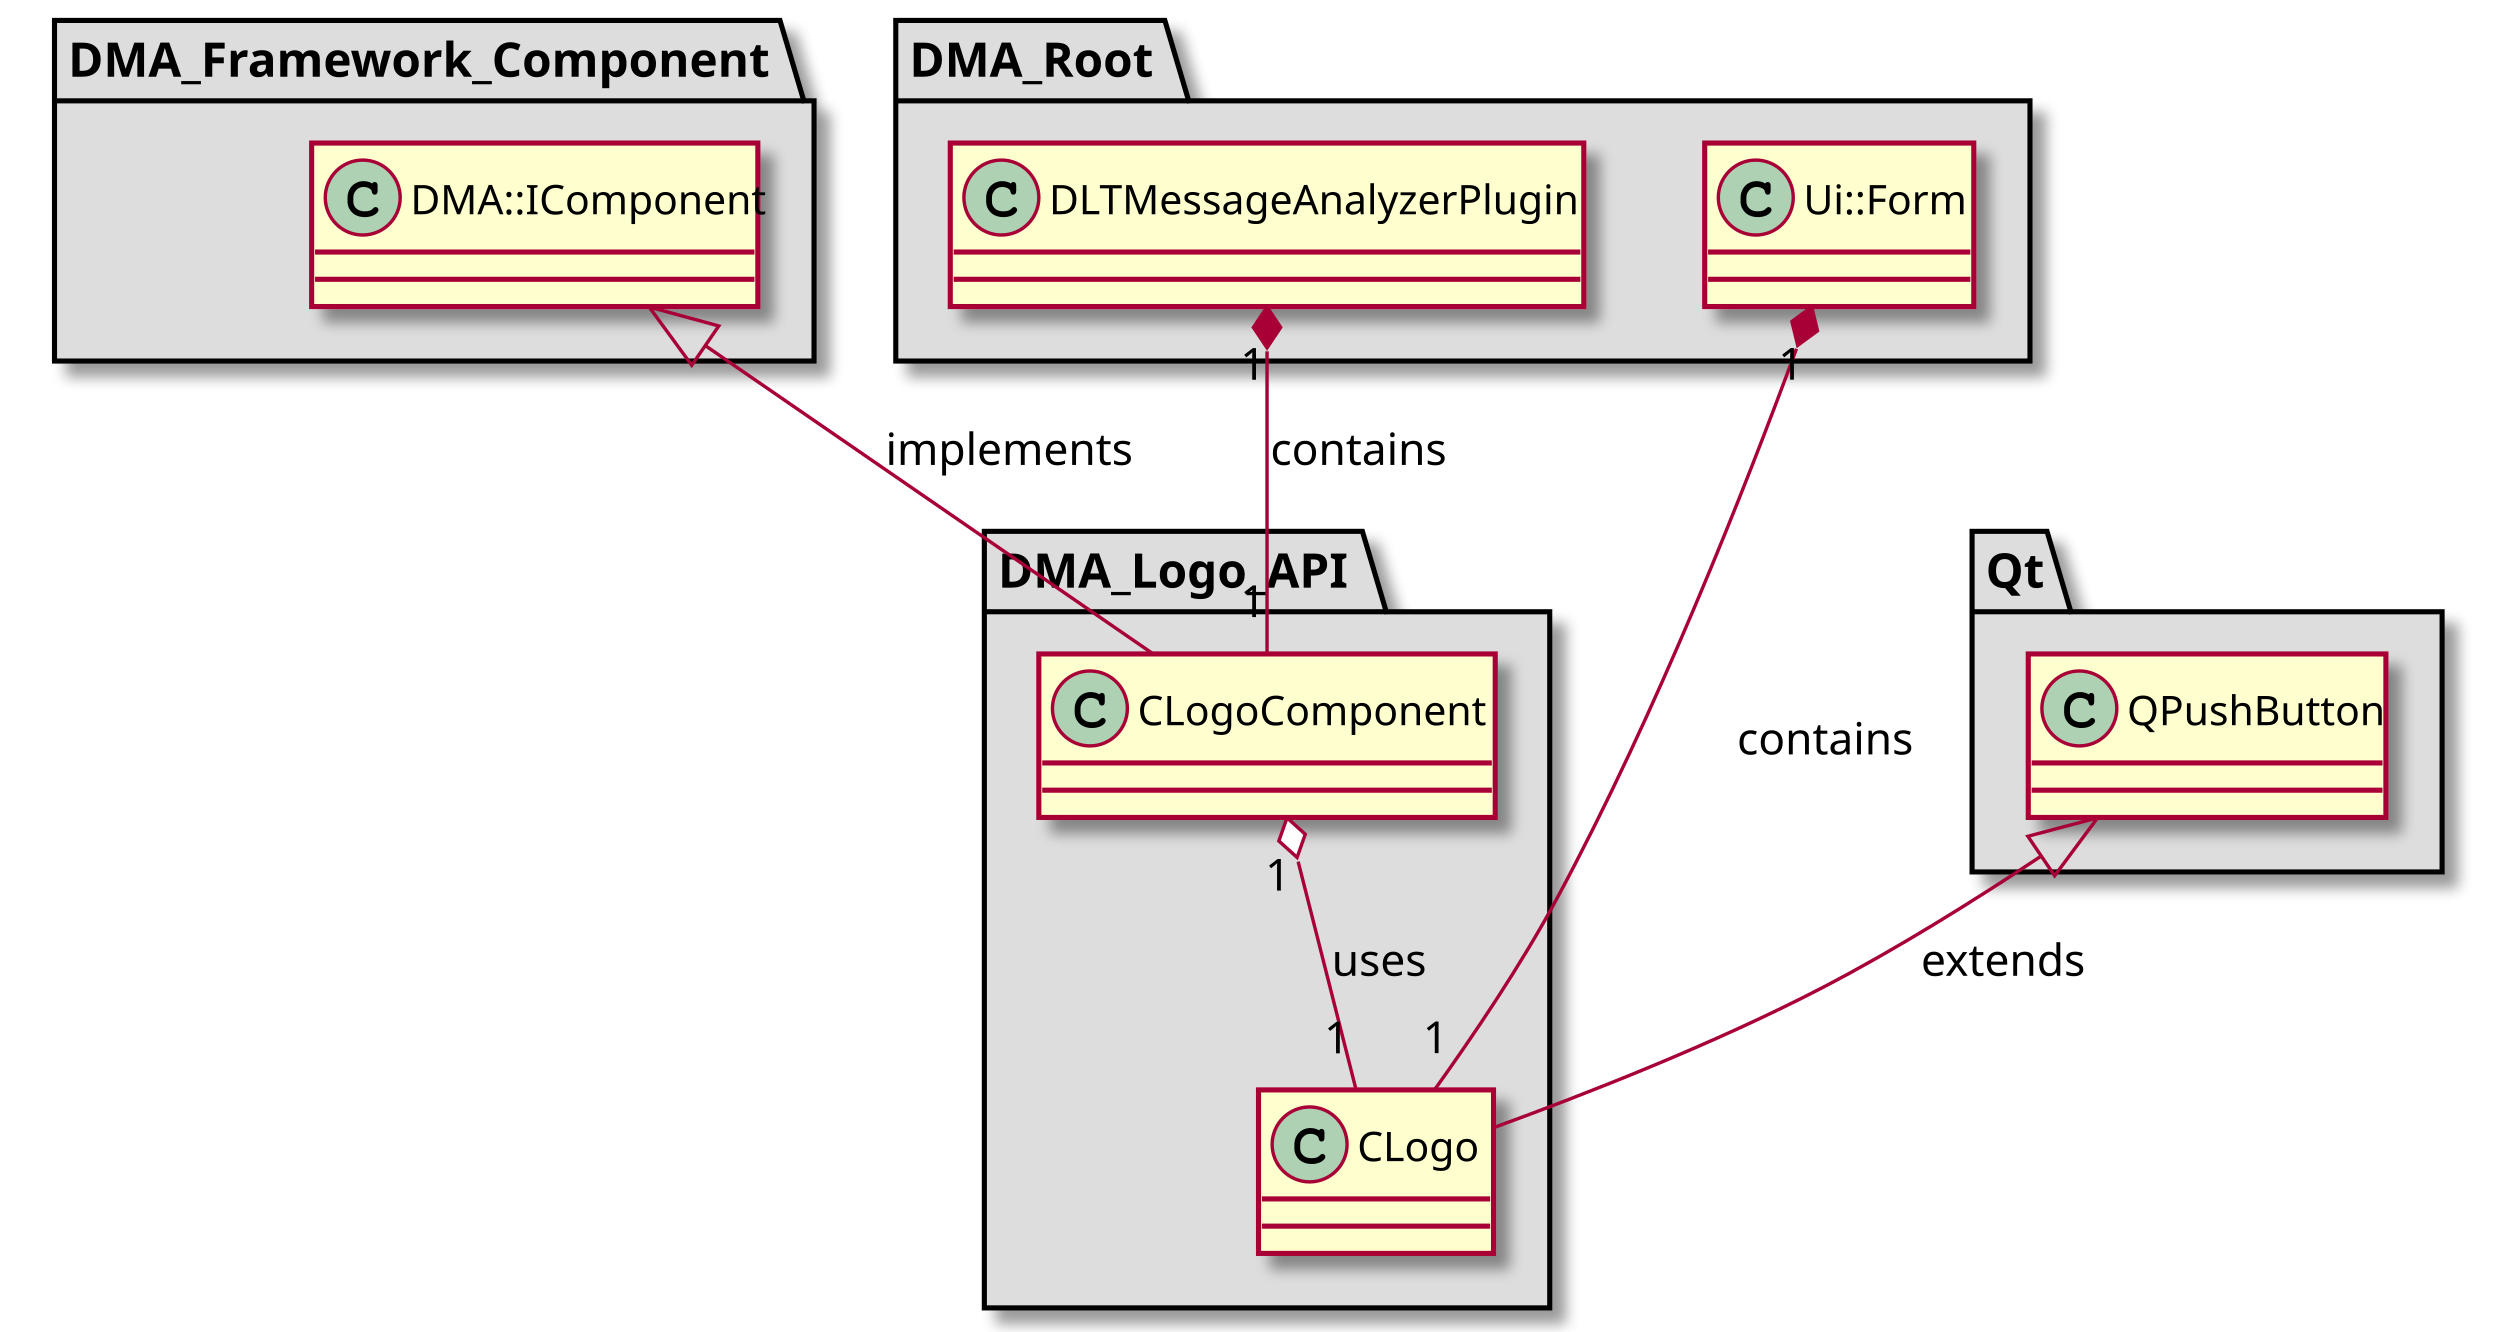
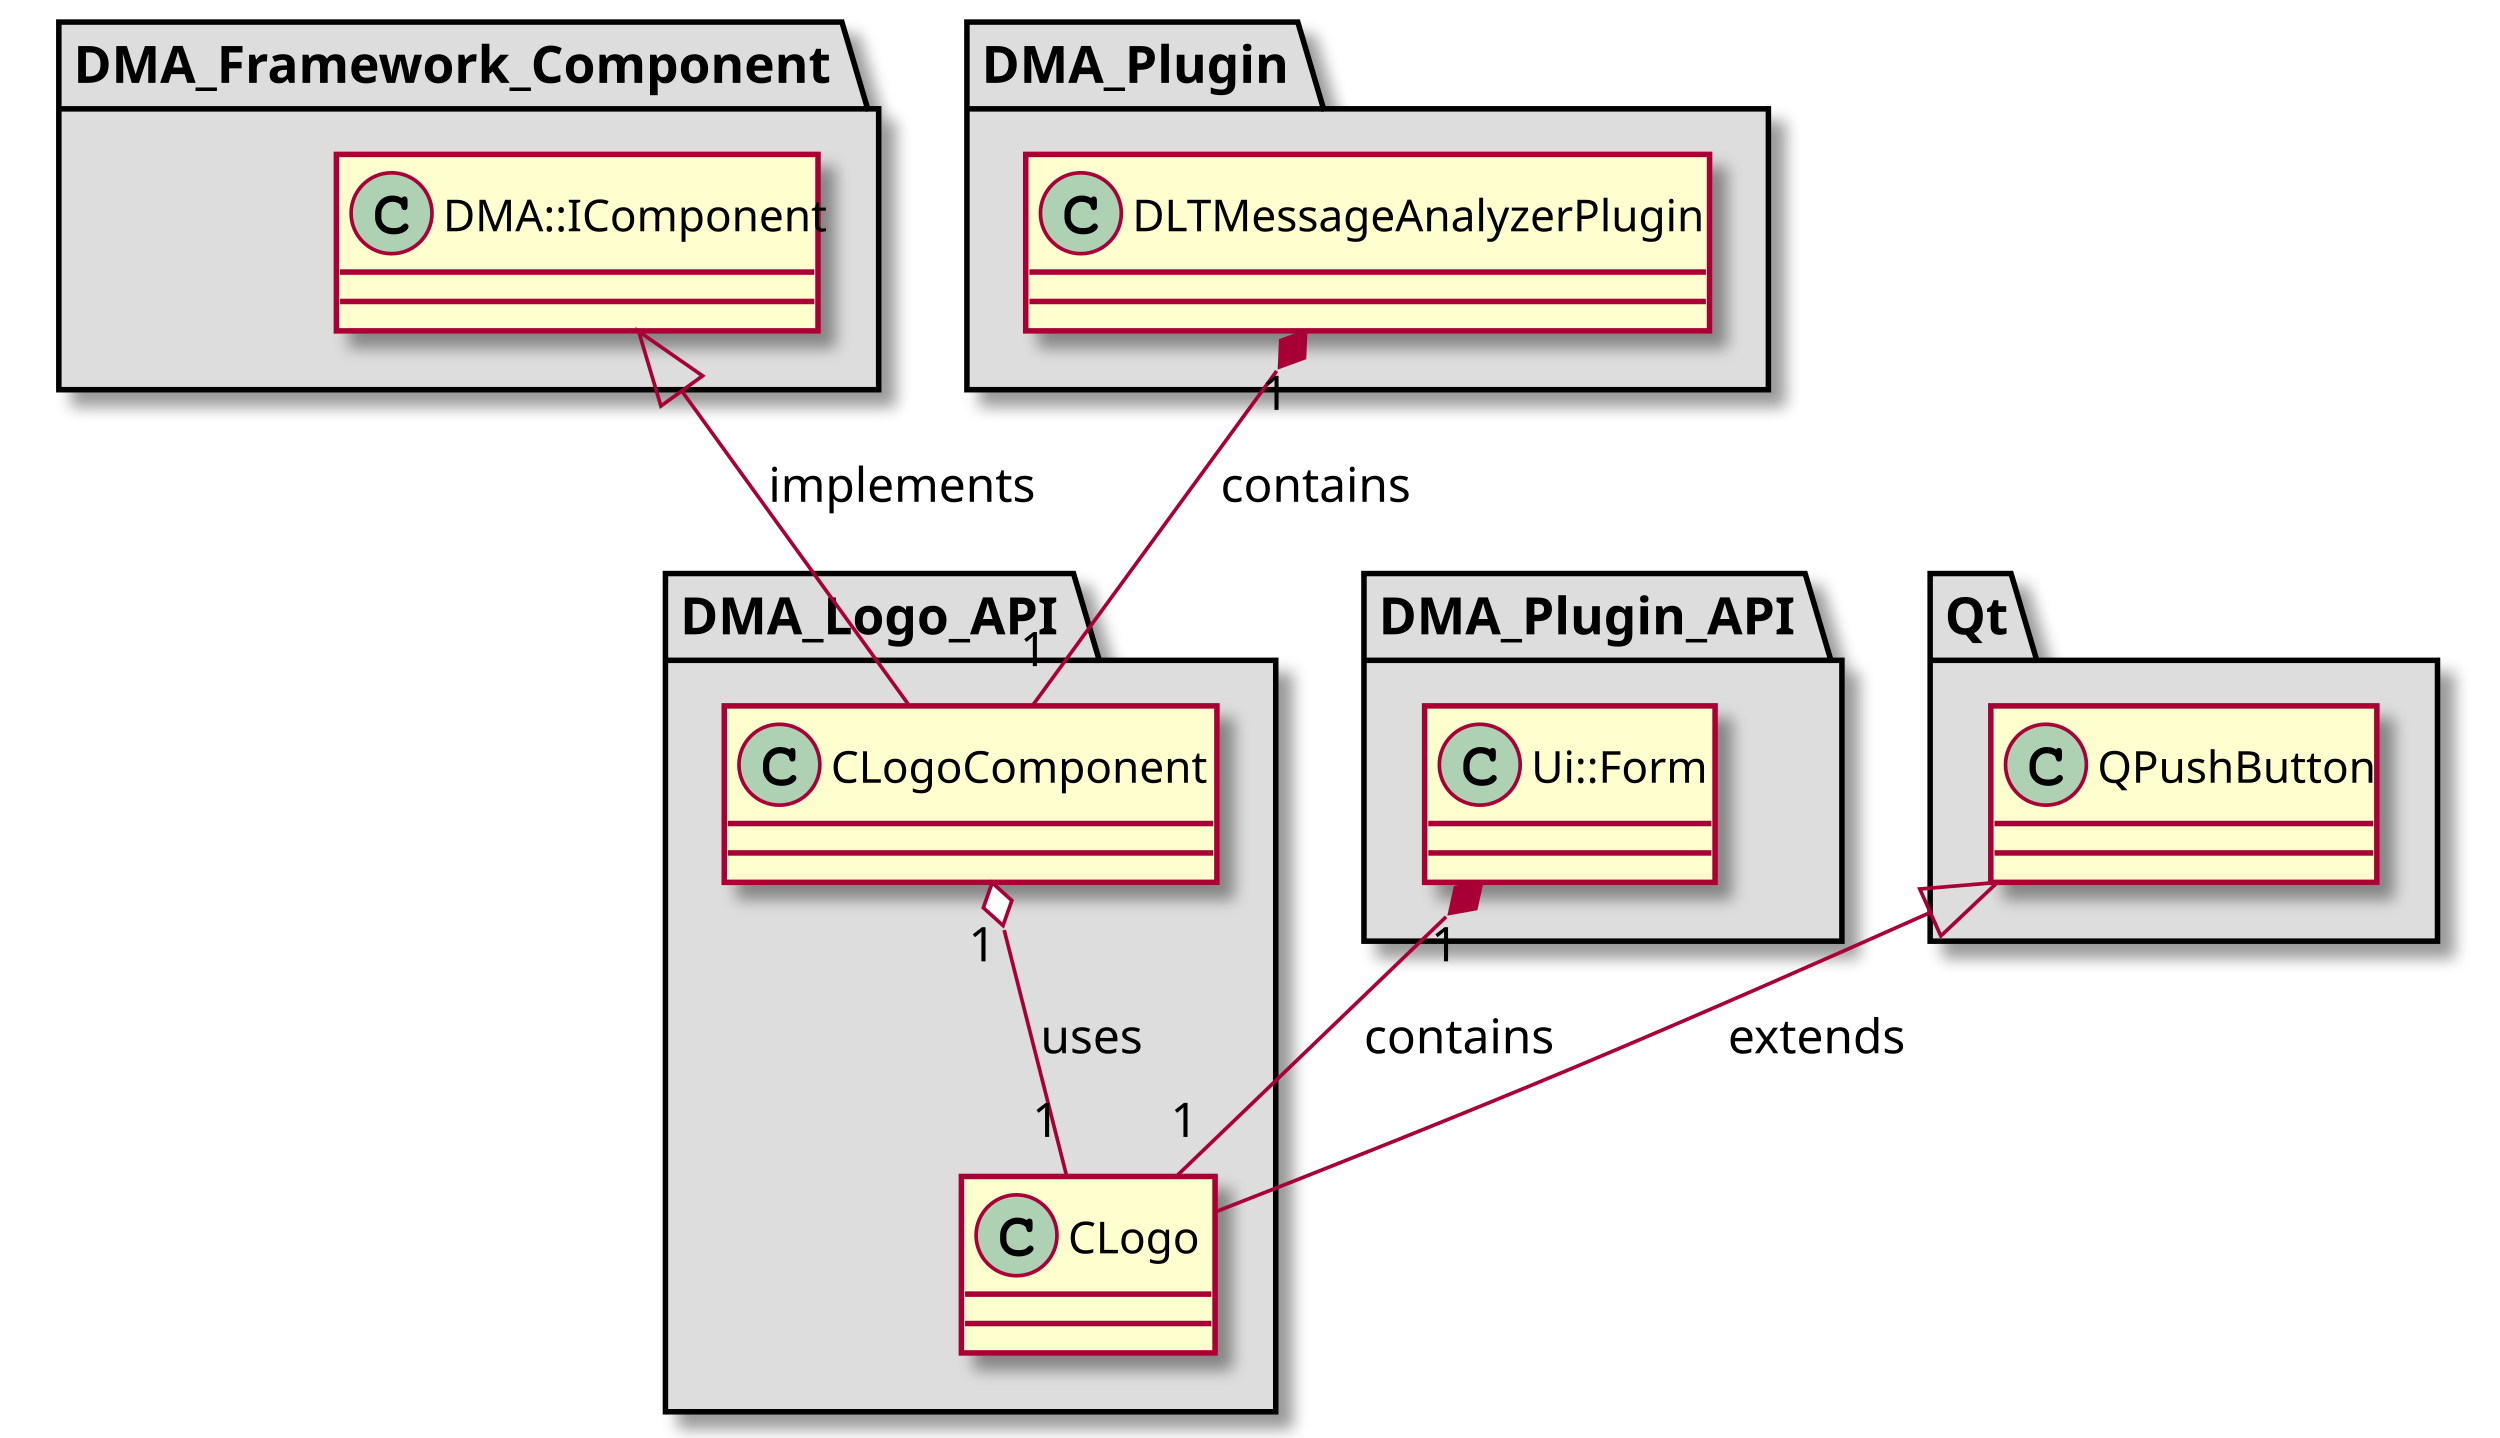
- <svg xmlns="http://www.w3.org/2000/svg" contentScriptType="application/ecmascript" contentStyleType="text/css" height="391px" preserveAspectRatio="none" style="width:734px;height:391px;background:#FEFEFE;" version="1.1" viewBox="0 0 734 391" width="734px" zoomAndPan="magnify">
+ <svg xmlns="http://www.w3.org/2000/svg" contentScriptType="application/ecmascript" contentStyleType="text/css" height="391px" preserveAspectRatio="none" style="width:680px;height:391px;background:#FEFEFE;" version="1.1" viewBox="0 0 680 391" width="680px" zoomAndPan="magnify">
  <defs>
-     <filter height="300%" id="ffehavdsxx0g7" width="300%" x="-1" y="-1">
+     <filter height="300%" id="f181uylswjx15d" width="300%" x="-1" y="-1">
      <feGaussianBlur result="blurOut" stdDeviation="2.0" />
      <feColorMatrix in="blurOut" result="blurOut2" type="matrix" values="0 0 0 0 0 0 0 0 0 0 0 0 0 0 0 0 0 0 .4 0" />
      <feOffset dx="4.0" dy="4.0" in="blurOut2" result="blurOut3" />
      <feBlend in="SourceGraphic" in2="blurOut3" mode="normal" />
    </filter>
  </defs>
  <g>
-     <polygon fill="#DDDDDD" filter="url(#ffehavdsxx0g7)" points="16,6,229,6,236,29.609,239,29.609,239,106,16,106,16,6" style="stroke:#000000;stroke-width:1.5;" />
+     <polygon fill="#DDDDDD" filter="url(#f181uylswjx15d)" points="16,6,229,6,236,29.609,239,29.609,239,106,16,106,16,6" style="stroke:#000000;stroke-width:1.5;" />
    <line style="stroke:#000000;stroke-width:1.5;" x1="16" x2="236" y1="29.609" y2="29.609" />
    <text fill="#000000" font-family="sans-serif" font-size="14" font-weight="bold" lengthAdjust="spacingAndGlyphs" textLength="207" x="20" y="22.533">DMA_Framework_Component</text>
-     <polygon fill="#DDDDDD" filter="url(#ffehavdsxx0g7)" points="289,156,400,156,407,179.609,455,179.609,455,384,289,384,289,156" style="stroke:#000000;stroke-width:1.5;" />
-     <line style="stroke:#000000;stroke-width:1.5;" x1="289" x2="407" y1="179.609" y2="179.609" />
-     <text fill="#000000" font-family="sans-serif" font-size="14" font-weight="bold" lengthAdjust="spacingAndGlyphs" textLength="105" x="293" y="172.533">DMA_Logo_API</text>
-     <polygon fill="#DDDDDD" filter="url(#ffehavdsxx0g7)" points="263,6,342,6,349,29.609,596,29.609,596,106,263,106,263,6" style="stroke:#000000;stroke-width:1.5;" />
-     <line style="stroke:#000000;stroke-width:1.5;" x1="263" x2="349" y1="29.609" y2="29.609" />
-     <text fill="#000000" font-family="sans-serif" font-size="14" font-weight="bold" lengthAdjust="spacingAndGlyphs" textLength="73" x="267" y="22.533">DMA_Root</text>
-     <polygon fill="#DDDDDD" filter="url(#ffehavdsxx0g7)" points="579,156,601,156,608,179.609,717,179.609,717,256,579,256,579,156" style="stroke:#000000;stroke-width:1.5;" />
-     <line style="stroke:#000000;stroke-width:1.5;" x1="579" x2="608" y1="179.609" y2="179.609" />
-     <text fill="#000000" font-family="sans-serif" font-size="14" font-weight="bold" lengthAdjust="spacingAndGlyphs" textLength="16" x="583" y="172.533">Qt</text>
-     <rect codeLine="8" fill="#FEFECE" filter="url(#ffehavdsxx0g7)" height="48" id="DMA::IComponent" style="stroke:#A80036;stroke-width:1.5;" width="131" x="91.5" y="42" />
+     <polygon fill="#DDDDDD" filter="url(#f181uylswjx15d)" points="181,156,292,156,299,179.609,347,179.609,347,384,181,384,181,156" style="stroke:#000000;stroke-width:1.5;" />
+     <line style="stroke:#000000;stroke-width:1.5;" x1="181" x2="299" y1="179.609" y2="179.609" />
+     <text fill="#000000" font-family="sans-serif" font-size="14" font-weight="bold" lengthAdjust="spacingAndGlyphs" textLength="105" x="185" y="172.533">DMA_Logo_API</text>
+     <polygon fill="#DDDDDD" filter="url(#f181uylswjx15d)" points="263,6,353,6,360,29.609,481,29.609,481,106,263,106,263,6" style="stroke:#000000;stroke-width:1.5;" />
+     <line style="stroke:#000000;stroke-width:1.5;" x1="263" x2="360" y1="29.609" y2="29.609" />
+     <text fill="#000000" font-family="sans-serif" font-size="14" font-weight="bold" lengthAdjust="spacingAndGlyphs" textLength="84" x="267" y="22.533">DMA_Plugin</text>
+     <polygon fill="#DDDDDD" filter="url(#f181uylswjx15d)" points="371,156,491,156,498,179.609,501,179.609,501,256,371,256,371,156" style="stroke:#000000;stroke-width:1.5;" />
+     <line style="stroke:#000000;stroke-width:1.5;" x1="371" x2="498" y1="179.609" y2="179.609" />
+     <text fill="#000000" font-family="sans-serif" font-size="14" font-weight="bold" lengthAdjust="spacingAndGlyphs" textLength="114" x="375" y="172.533">DMA_Plugin_API</text>
+     <polygon fill="#DDDDDD" filter="url(#f181uylswjx15d)" points="525,156,547,156,554,179.609,663,179.609,663,256,525,256,525,156" style="stroke:#000000;stroke-width:1.5;" />
+     <line style="stroke:#000000;stroke-width:1.5;" x1="525" x2="554" y1="179.609" y2="179.609" />
+     <text fill="#000000" font-family="sans-serif" font-size="14" font-weight="bold" lengthAdjust="spacingAndGlyphs" textLength="16" x="529" y="172.533">Qt</text>
+     <rect codeLine="8" fill="#FEFECE" filter="url(#f181uylswjx15d)" height="48" id="DMA::IComponent" style="stroke:#A80036;stroke-width:1.5;" width="131" x="91.5" y="42" />
    <ellipse cx="106.5" cy="58" fill="#ADD1B2" rx="11" ry="11" style="stroke:#A80036;stroke-width:1.0;" />
    <path d="M109.266,53.875 Q109.422,53.656 109.609,53.547 Q109.797,53.438 110.016,53.438 Q110.391,53.438 110.625,53.695 Q110.859,53.953 110.859,54.562 L110.859,56.016 Q110.859,56.625 110.625,56.891 Q110.391,57.156 110.016,57.156 Q109.672,57.156 109.469,56.953 Q109.266,56.766 109.156,56.25 Q109.109,55.891 108.922,55.703 Q108.594,55.328 107.984,55.109 Q107.375,54.891 106.75,54.891 Q105.984,54.891 105.352,55.219 Q104.719,55.547 104.227,56.297 Q103.734,57.047 103.734,58.078 L103.734,59.172 Q103.734,60.406 104.625,61.227 Q105.516,62.047 107.109,62.047 Q108.047,62.047 108.703,61.797 Q109.094,61.641 109.516,61.203 Q109.781,60.938 109.93,60.859 Q110.078,60.781 110.281,60.781 Q110.609,60.781 110.867,61.039 Q111.125,61.297 111.125,61.641 Q111.125,61.984 110.781,62.391 Q110.281,62.969 109.484,63.297 Q108.406,63.75 107.109,63.75 Q105.594,63.75 104.391,63.125 Q103.406,62.625 102.719,61.555 Q102.031,60.484 102.031,59.203 L102.031,58.047 Q102.031,56.719 102.648,55.57 Q103.266,54.422 104.359,53.805 Q105.453,53.188 106.688,53.188 Q107.422,53.188 108.07,53.352 Q108.719,53.516 109.266,53.875 Z " fill="#000000" />
    <text fill="#000000" font-family="sans-serif" font-size="12" lengthAdjust="spacingAndGlyphs" textLength="99" x="120.5" y="62.91">DMA::IComponent</text>
    <line style="stroke:#A80036;stroke-width:1.5;" x1="92.5" x2="221.5" y1="74" y2="74" />
    <line style="stroke:#A80036;stroke-width:1.5;" x1="92.5" x2="221.5" y1="82" y2="82" />
-     <rect codeLine="17" fill="#FEFECE" filter="url(#ffehavdsxx0g7)" height="48" id="CLogo" style="stroke:#A80036;stroke-width:1.5;" width="69" x="369.5" y="320" />
-     <ellipse cx="384.5" cy="336" fill="#ADD1B2" rx="11" ry="11" style="stroke:#A80036;stroke-width:1.0;" />
-     <path d="M387.266,331.875 Q387.422,331.656 387.609,331.547 Q387.797,331.438 388.016,331.438 Q388.391,331.438 388.625,331.695 Q388.859,331.953 388.859,332.562 L388.859,334.016 Q388.859,334.625 388.625,334.891 Q388.391,335.156 388.016,335.156 Q387.672,335.156 387.469,334.953 Q387.266,334.766 387.156,334.25 Q387.109,333.891 386.922,333.703 Q386.594,333.328 385.984,333.109 Q385.375,332.891 384.75,332.891 Q383.984,332.891 383.352,333.219 Q382.719,333.547 382.227,334.297 Q381.734,335.047 381.734,336.078 L381.734,337.172 Q381.734,338.406 382.625,339.227 Q383.516,340.047 385.109,340.047 Q386.047,340.047 386.703,339.797 Q387.094,339.641 387.516,339.203 Q387.781,338.938 387.93,338.859 Q388.078,338.781 388.281,338.781 Q388.609,338.781 388.867,339.039 Q389.125,339.297 389.125,339.641 Q389.125,339.984 388.781,340.391 Q388.281,340.969 387.484,341.297 Q386.406,341.75 385.109,341.75 Q383.594,341.75 382.391,341.125 Q381.406,340.625 380.719,339.555 Q380.031,338.484 380.031,337.203 L380.031,336.047 Q380.031,334.719 380.648,333.57 Q381.266,332.422 382.359,331.805 Q383.453,331.188 384.688,331.188 Q385.422,331.188 386.07,331.352 Q386.719,331.516 387.266,331.875 Z " fill="#000000" />
-     <text fill="#000000" font-family="sans-serif" font-size="12" lengthAdjust="spacingAndGlyphs" textLength="37" x="398.5" y="340.91">CLogo</text>
-     <line style="stroke:#A80036;stroke-width:1.5;" x1="370.5" x2="437.5" y1="352" y2="352" />
-     <line style="stroke:#A80036;stroke-width:1.5;" x1="370.5" x2="437.5" y1="360" y2="360" />
-     <rect codeLine="21" fill="#FEFECE" filter="url(#ffehavdsxx0g7)" height="48" id="CLogoComponent" style="stroke:#A80036;stroke-width:1.5;" width="134" x="305" y="192" />
-     <ellipse cx="320" cy="208" fill="#ADD1B2" rx="11" ry="11" style="stroke:#A80036;stroke-width:1.0;" />
-     <path d="M322.766,203.875 Q322.922,203.656 323.109,203.547 Q323.297,203.438 323.516,203.438 Q323.891,203.438 324.125,203.695 Q324.359,203.953 324.359,204.562 L324.359,206.016 Q324.359,206.625 324.125,206.891 Q323.891,207.156 323.516,207.156 Q323.172,207.156 322.969,206.953 Q322.766,206.766 322.656,206.25 Q322.609,205.891 322.422,205.703 Q322.094,205.328 321.484,205.109 Q320.875,204.891 320.25,204.891 Q319.484,204.891 318.852,205.219 Q318.219,205.547 317.727,206.297 Q317.234,207.047 317.234,208.078 L317.234,209.172 Q317.234,210.406 318.125,211.227 Q319.016,212.047 320.609,212.047 Q321.547,212.047 322.203,211.797 Q322.594,211.641 323.016,211.203 Q323.281,210.938 323.43,210.859 Q323.578,210.781 323.781,210.781 Q324.109,210.781 324.367,211.039 Q324.625,211.297 324.625,211.641 Q324.625,211.984 324.281,212.391 Q323.781,212.969 322.984,213.297 Q321.906,213.75 320.609,213.75 Q319.094,213.75 317.891,213.125 Q316.906,212.625 316.219,211.555 Q315.531,210.484 315.531,209.203 L315.531,208.047 Q315.531,206.719 316.148,205.57 Q316.766,204.422 317.859,203.805 Q318.953,203.188 320.188,203.188 Q320.922,203.188 321.57,203.352 Q322.219,203.516 322.766,203.875 Z " fill="#000000" />
-     <text fill="#000000" font-family="sans-serif" font-size="12" lengthAdjust="spacingAndGlyphs" textLength="102" x="334" y="212.91">CLogoComponent</text>
-     <line style="stroke:#A80036;stroke-width:1.5;" x1="306" x2="438" y1="224" y2="224" />
-     <line style="stroke:#A80036;stroke-width:1.5;" x1="306" x2="438" y1="232" y2="232" />
-     <rect codeLine="30" fill="#FEFECE" filter="url(#ffehavdsxx0g7)" height="48" id="DLTMessageAnalyzerPlugin" style="stroke:#A80036;stroke-width:1.5;" width="186" x="279" y="42" />
+     <rect codeLine="17" fill="#FEFECE" filter="url(#f181uylswjx15d)" height="48" id="CLogo" style="stroke:#A80036;stroke-width:1.5;" width="69" x="261.5" y="320" />
+     <ellipse cx="276.5" cy="336" fill="#ADD1B2" rx="11" ry="11" style="stroke:#A80036;stroke-width:1.0;" />
+     <path d="M279.266,331.875 Q279.422,331.656 279.609,331.547 Q279.797,331.438 280.016,331.438 Q280.391,331.438 280.625,331.695 Q280.859,331.953 280.859,332.562 L280.859,334.016 Q280.859,334.625 280.625,334.891 Q280.391,335.156 280.016,335.156 Q279.672,335.156 279.469,334.953 Q279.266,334.766 279.156,334.25 Q279.109,333.891 278.922,333.703 Q278.594,333.328 277.984,333.109 Q277.375,332.891 276.75,332.891 Q275.984,332.891 275.352,333.219 Q274.719,333.547 274.227,334.297 Q273.734,335.047 273.734,336.078 L273.734,337.172 Q273.734,338.406 274.625,339.227 Q275.516,340.047 277.109,340.047 Q278.047,340.047 278.703,339.797 Q279.094,339.641 279.516,339.203 Q279.781,338.938 279.93,338.859 Q280.078,338.781 280.281,338.781 Q280.609,338.781 280.867,339.039 Q281.125,339.297 281.125,339.641 Q281.125,339.984 280.781,340.391 Q280.281,340.969 279.484,341.297 Q278.406,341.75 277.109,341.75 Q275.594,341.75 274.391,341.125 Q273.406,340.625 272.719,339.555 Q272.031,338.484 272.031,337.203 L272.031,336.047 Q272.031,334.719 272.648,333.57 Q273.266,332.422 274.359,331.805 Q275.453,331.188 276.688,331.188 Q277.422,331.188 278.07,331.352 Q278.719,331.516 279.266,331.875 Z " fill="#000000" />
+     <text fill="#000000" font-family="sans-serif" font-size="12" lengthAdjust="spacingAndGlyphs" textLength="37" x="290.5" y="340.91">CLogo</text>
+     <line style="stroke:#A80036;stroke-width:1.5;" x1="262.5" x2="329.5" y1="352" y2="352" />
+     <line style="stroke:#A80036;stroke-width:1.5;" x1="262.5" x2="329.5" y1="360" y2="360" />
+     <rect codeLine="21" fill="#FEFECE" filter="url(#f181uylswjx15d)" height="48" id="CLogoComponent" style="stroke:#A80036;stroke-width:1.5;" width="134" x="197" y="192" />
+     <ellipse cx="212" cy="208" fill="#ADD1B2" rx="11" ry="11" style="stroke:#A80036;stroke-width:1.0;" />
+     <path d="M214.766,203.875 Q214.922,203.656 215.109,203.547 Q215.297,203.438 215.516,203.438 Q215.891,203.438 216.125,203.695 Q216.359,203.953 216.359,204.562 L216.359,206.016 Q216.359,206.625 216.125,206.891 Q215.891,207.156 215.516,207.156 Q215.172,207.156 214.969,206.953 Q214.766,206.766 214.656,206.25 Q214.609,205.891 214.422,205.703 Q214.094,205.328 213.484,205.109 Q212.875,204.891 212.25,204.891 Q211.484,204.891 210.852,205.219 Q210.219,205.547 209.727,206.297 Q209.234,207.047 209.234,208.078 L209.234,209.172 Q209.234,210.406 210.125,211.227 Q211.016,212.047 212.609,212.047 Q213.547,212.047 214.203,211.797 Q214.594,211.641 215.016,211.203 Q215.281,210.938 215.43,210.859 Q215.578,210.781 215.781,210.781 Q216.109,210.781 216.367,211.039 Q216.625,211.297 216.625,211.641 Q216.625,211.984 216.281,212.391 Q215.781,212.969 214.984,213.297 Q213.906,213.75 212.609,213.75 Q211.094,213.75 209.891,213.125 Q208.906,212.625 208.219,211.555 Q207.531,210.484 207.531,209.203 L207.531,208.047 Q207.531,206.719 208.148,205.57 Q208.766,204.422 209.859,203.805 Q210.953,203.188 212.188,203.188 Q212.922,203.188 213.57,203.352 Q214.219,203.516 214.766,203.875 Z " fill="#000000" />
+     <text fill="#000000" font-family="sans-serif" font-size="12" lengthAdjust="spacingAndGlyphs" textLength="102" x="226" y="212.91">CLogoComponent</text>
+     <line style="stroke:#A80036;stroke-width:1.5;" x1="198" x2="330" y1="224" y2="224" />
+     <line style="stroke:#A80036;stroke-width:1.5;" x1="198" x2="330" y1="232" y2="232" />
+     <rect codeLine="30" fill="#FEFECE" filter="url(#f181uylswjx15d)" height="48" id="DLTMessageAnalyzerPlugin" style="stroke:#A80036;stroke-width:1.5;" width="186" x="279" y="42" />
    <ellipse cx="294" cy="58" fill="#ADD1B2" rx="11" ry="11" style="stroke:#A80036;stroke-width:1.0;" />
    <path d="M296.766,53.875 Q296.922,53.656 297.109,53.547 Q297.297,53.438 297.516,53.438 Q297.891,53.438 298.125,53.695 Q298.359,53.953 298.359,54.562 L298.359,56.016 Q298.359,56.625 298.125,56.891 Q297.891,57.156 297.516,57.156 Q297.172,57.156 296.969,56.953 Q296.766,56.766 296.656,56.25 Q296.609,55.891 296.422,55.703 Q296.094,55.328 295.484,55.109 Q294.875,54.891 294.25,54.891 Q293.484,54.891 292.852,55.219 Q292.219,55.547 291.727,56.297 Q291.234,57.047 291.234,58.078 L291.234,59.172 Q291.234,60.406 292.125,61.227 Q293.016,62.047 294.609,62.047 Q295.547,62.047 296.203,61.797 Q296.594,61.641 297.016,61.203 Q297.281,60.938 297.43,60.859 Q297.578,60.781 297.781,60.781 Q298.109,60.781 298.367,61.039 Q298.625,61.297 298.625,61.641 Q298.625,61.984 298.281,62.391 Q297.781,62.969 296.984,63.297 Q295.906,63.75 294.609,63.75 Q293.094,63.75 291.891,63.125 Q290.906,62.625 290.219,61.555 Q289.531,60.484 289.531,59.203 L289.531,58.047 Q289.531,56.719 290.148,55.57 Q290.766,54.422 291.859,53.805 Q292.953,53.188 294.188,53.188 Q294.922,53.188 295.57,53.352 Q296.219,53.516 296.766,53.875 Z " fill="#000000" />
    <text fill="#000000" font-family="sans-serif" font-size="12" lengthAdjust="spacingAndGlyphs" textLength="154" x="308" y="62.91">DLTMessageAnalyzerPlugin</text>
    <line style="stroke:#A80036;stroke-width:1.5;" x1="280" x2="464" y1="74" y2="74" />
    <line style="stroke:#A80036;stroke-width:1.5;" x1="280" x2="464" y1="82" y2="82" />
-     <rect codeLine="34" fill="#FEFECE" filter="url(#ffehavdsxx0g7)" height="48" id="Ui::Form" style="stroke:#A80036;stroke-width:1.5;" width="79" x="500.5" y="42" />
-     <ellipse cx="515.5" cy="58" fill="#ADD1B2" rx="11" ry="11" style="stroke:#A80036;stroke-width:1.0;" />
-     <path d="M518.266,53.875 Q518.422,53.656 518.609,53.547 Q518.797,53.438 519.016,53.438 Q519.391,53.438 519.625,53.695 Q519.859,53.953 519.859,54.562 L519.859,56.016 Q519.859,56.625 519.625,56.891 Q519.391,57.156 519.016,57.156 Q518.672,57.156 518.469,56.953 Q518.266,56.766 518.156,56.25 Q518.109,55.891 517.922,55.703 Q517.594,55.328 516.984,55.109 Q516.375,54.891 515.75,54.891 Q514.984,54.891 514.352,55.219 Q513.719,55.547 513.227,56.297 Q512.734,57.047 512.734,58.078 L512.734,59.172 Q512.734,60.406 513.625,61.227 Q514.516,62.047 516.109,62.047 Q517.047,62.047 517.703,61.797 Q518.094,61.641 518.516,61.203 Q518.781,60.938 518.93,60.859 Q519.078,60.781 519.281,60.781 Q519.609,60.781 519.867,61.039 Q520.125,61.297 520.125,61.641 Q520.125,61.984 519.781,62.391 Q519.281,62.969 518.484,63.297 Q517.406,63.75 516.109,63.75 Q514.594,63.75 513.391,63.125 Q512.406,62.625 511.719,61.555 Q511.031,60.484 511.031,59.203 L511.031,58.047 Q511.031,56.719 511.648,55.57 Q512.266,54.422 513.359,53.805 Q514.453,53.188 515.688,53.188 Q516.422,53.188 517.07,53.352 Q517.719,53.516 518.266,53.875 Z " fill="#000000" />
-     <text fill="#000000" font-family="sans-serif" font-size="12" lengthAdjust="spacingAndGlyphs" textLength="47" x="529.5" y="62.91">Ui::Form</text>
-     <line style="stroke:#A80036;stroke-width:1.5;" x1="501.5" x2="578.5" y1="74" y2="74" />
-     <line style="stroke:#A80036;stroke-width:1.5;" x1="501.5" x2="578.5" y1="82" y2="82" />
-     <rect codeLine="43" fill="#FEFECE" filter="url(#ffehavdsxx0g7)" height="48" id="QPushButton" style="stroke:#A80036;stroke-width:1.5;" width="105" x="595.5" y="192" />
-     <ellipse cx="610.5" cy="208" fill="#ADD1B2" rx="11" ry="11" style="stroke:#A80036;stroke-width:1.0;" />
-     <path d="M613.266,203.875 Q613.422,203.656 613.609,203.547 Q613.797,203.438 614.016,203.438 Q614.391,203.438 614.625,203.695 Q614.859,203.953 614.859,204.562 L614.859,206.016 Q614.859,206.625 614.625,206.891 Q614.391,207.156 614.016,207.156 Q613.672,207.156 613.469,206.953 Q613.266,206.766 613.156,206.25 Q613.109,205.891 612.922,205.703 Q612.594,205.328 611.984,205.109 Q611.375,204.891 610.75,204.891 Q609.984,204.891 609.352,205.219 Q608.719,205.547 608.227,206.297 Q607.734,207.047 607.734,208.078 L607.734,209.172 Q607.734,210.406 608.625,211.227 Q609.516,212.047 611.109,212.047 Q612.047,212.047 612.703,211.797 Q613.094,211.641 613.516,211.203 Q613.781,210.938 613.93,210.859 Q614.078,210.781 614.281,210.781 Q614.609,210.781 614.867,211.039 Q615.125,211.297 615.125,211.641 Q615.125,211.984 614.781,212.391 Q614.281,212.969 613.484,213.297 Q612.406,213.75 611.109,213.75 Q609.594,213.75 608.391,213.125 Q607.406,212.625 606.719,211.555 Q606.031,210.484 606.031,209.203 L606.031,208.047 Q606.031,206.719 606.648,205.57 Q607.266,204.422 608.359,203.805 Q609.453,203.188 610.688,203.188 Q611.422,203.188 612.07,203.352 Q612.719,203.516 613.266,203.875 Z " fill="#000000" />
-     <text fill="#000000" font-family="sans-serif" font-size="12" lengthAdjust="spacingAndGlyphs" textLength="73" x="624.5" y="212.91">QPushButton</text>
-     <line style="stroke:#A80036;stroke-width:1.5;" x1="596.5" x2="699.5" y1="224" y2="224" />
-     <line style="stroke:#A80036;stroke-width:1.5;" x1="596.5" x2="699.5" y1="232" y2="232" />
-     <path codeLine="50" d="M599.09,251.475 C579.636,264.415 556.741,278.709 535,290 C503.43,306.396 465.596,321.222 438.722,330.996 " fill="none" id="QPushButton-backto-CLogo" style="stroke:#A80036;stroke-width:1.0;" />
-     <polygon fill="none" points="595.377,245.535,615.857,240.097,603.238,257.12,595.377,245.535" style="stroke:#A80036;stroke-width:1.0;" />
-     <text fill="#000000" font-family="sans-serif" font-size="13" lengthAdjust="spacingAndGlyphs" textLength="46" x="564" y="286.495">extends</text>
-     <path codeLine="51" d="M207.119,101.501 C247.471,129.278 303.082,167.559 338.288,191.794 " fill="none" id="DMA::IComponent-backto-CLogoComponent" style="stroke:#A80036;stroke-width:1.0;" />
-     <polygon fill="none" points="203.099,107.231,190.594,90.125,211.037,95.699,203.099,107.231" style="stroke:#A80036;stroke-width:1.0;" />
-     <text fill="#000000" font-family="sans-serif" font-size="13" lengthAdjust="spacingAndGlyphs" textLength="67" x="260" y="136.495">implements</text>
-     <path codeLine="54" d="M381.137,252.976 C386.572,274.376 393.31,300.91 398.06,319.61 " fill="none" id="CLogoComponent-backto-CLogo" style="stroke:#A80036;stroke-width:1.0;" />
-     <polygon fill="#FEFEFE" points="377.869,240.11,375.469,246.91,380.823,251.741,383.223,244.941,377.869,240.11" style="stroke:#A80036;stroke-width:1.0;" />
-     <text fill="#000000" font-family="sans-serif" font-size="13" lengthAdjust="spacingAndGlyphs" textLength="28" x="391" y="286.495">uses</text>
-     <text fill="#000000" font-family="sans-serif" font-size="13" lengthAdjust="spacingAndGlyphs" textLength="7" x="371.446" y="261.475">1</text>
-     <text fill="#000000" font-family="sans-serif" font-size="13" lengthAdjust="spacingAndGlyphs" textLength="7" x="388.759" y="309.252">1</text>
-     <path codeLine="55" d="M372,103.15 C372,130.682 372,167.78 372,191.549 " fill="none" id="DLTMessageAnalyzerPlugin-backto-CLogoComponent" style="stroke:#A80036;stroke-width:1.0;" />
-     <polygon fill="#A80036" points="372,90.125,368,96.125,372,102.125,376,96.125,372,90.125" style="stroke:#A80036;stroke-width:1.0;" />
-     <text fill="#000000" font-family="sans-serif" font-size="13" lengthAdjust="spacingAndGlyphs" textLength="49" x="373" y="136.495">contains</text>
-     <text fill="#000000" font-family="sans-serif" font-size="13" lengthAdjust="spacingAndGlyphs" textLength="7" x="364.147" y="111.493">1</text>
-     <text fill="#000000" font-family="sans-serif" font-size="13" lengthAdjust="spacingAndGlyphs" textLength="7" x="364.147" y="181.177">1</text>
-     <path codeLine="56" d="M527.438,102.407 C512.651,142.585 486.357,209.595 457,264 C446.412,283.622 432.252,304.518 421.232,319.888 " fill="none" id="Ui::Form-backto-CLogo" style="stroke:#A80036;stroke-width:1.0;" />
-     <polygon fill="#A80036" points="531.912,90.111,526.102,94.382,527.81,101.388,533.62,97.117,531.912,90.111" style="stroke:#A80036;stroke-width:1.0;" />
-     <text fill="#000000" font-family="sans-serif" font-size="13" lengthAdjust="spacingAndGlyphs" textLength="49" x="510" y="221.495">contains</text>
-     <text fill="#000000" font-family="sans-serif" font-size="13" lengthAdjust="spacingAndGlyphs" textLength="7" x="522.087" y="111.476">1</text>
-     <text fill="#000000" font-family="sans-serif" font-size="13" lengthAdjust="spacingAndGlyphs" textLength="7" x="417.751" y="309.199">1</text>
+     <rect codeLine="39" fill="#FEFECE" filter="url(#f181uylswjx15d)" height="48" id="Ui::Form" style="stroke:#A80036;stroke-width:1.5;" width="79" x="387.5" y="192" />
+     <ellipse cx="402.5" cy="208" fill="#ADD1B2" rx="11" ry="11" style="stroke:#A80036;stroke-width:1.0;" />
+     <path d="M405.266,203.875 Q405.422,203.656 405.609,203.547 Q405.797,203.438 406.016,203.438 Q406.391,203.438 406.625,203.695 Q406.859,203.953 406.859,204.562 L406.859,206.016 Q406.859,206.625 406.625,206.891 Q406.391,207.156 406.016,207.156 Q405.672,207.156 405.469,206.953 Q405.266,206.766 405.156,206.25 Q405.109,205.891 404.922,205.703 Q404.594,205.328 403.984,205.109 Q403.375,204.891 402.75,204.891 Q401.984,204.891 401.352,205.219 Q400.719,205.547 400.227,206.297 Q399.734,207.047 399.734,208.078 L399.734,209.172 Q399.734,210.406 400.625,211.227 Q401.516,212.047 403.109,212.047 Q404.047,212.047 404.703,211.797 Q405.094,211.641 405.516,211.203 Q405.781,210.938 405.93,210.859 Q406.078,210.781 406.281,210.781 Q406.609,210.781 406.867,211.039 Q407.125,211.297 407.125,211.641 Q407.125,211.984 406.781,212.391 Q406.281,212.969 405.484,213.297 Q404.406,213.75 403.109,213.75 Q401.594,213.75 400.391,213.125 Q399.406,212.625 398.719,211.555 Q398.031,210.484 398.031,209.203 L398.031,208.047 Q398.031,206.719 398.648,205.57 Q399.266,204.422 400.359,203.805 Q401.453,203.188 402.688,203.188 Q403.422,203.188 404.07,203.352 Q404.719,203.516 405.266,203.875 Z " fill="#000000" />
+     <text fill="#000000" font-family="sans-serif" font-size="12" lengthAdjust="spacingAndGlyphs" textLength="47" x="416.5" y="212.91">Ui::Form</text>
+     <line style="stroke:#A80036;stroke-width:1.5;" x1="388.5" x2="465.5" y1="224" y2="224" />
+     <line style="stroke:#A80036;stroke-width:1.5;" x1="388.5" x2="465.5" y1="232" y2="232" />
+     <rect codeLine="48" fill="#FEFECE" filter="url(#f181uylswjx15d)" height="48" id="QPushButton" style="stroke:#A80036;stroke-width:1.5;" width="105" x="541.5" y="192" />
+     <ellipse cx="556.5" cy="208" fill="#ADD1B2" rx="11" ry="11" style="stroke:#A80036;stroke-width:1.0;" />
+     <path d="M559.266,203.875 Q559.422,203.656 559.609,203.547 Q559.797,203.438 560.016,203.438 Q560.391,203.438 560.625,203.695 Q560.859,203.953 560.859,204.562 L560.859,206.016 Q560.859,206.625 560.625,206.891 Q560.391,207.156 560.016,207.156 Q559.672,207.156 559.469,206.953 Q559.266,206.766 559.156,206.25 Q559.109,205.891 558.922,205.703 Q558.594,205.328 557.984,205.109 Q557.375,204.891 556.75,204.891 Q555.984,204.891 555.352,205.219 Q554.719,205.547 554.227,206.297 Q553.734,207.047 553.734,208.078 L553.734,209.172 Q553.734,210.406 554.625,211.227 Q555.516,212.047 557.109,212.047 Q558.047,212.047 558.703,211.797 Q559.094,211.641 559.516,211.203 Q559.781,210.938 559.93,210.859 Q560.078,210.781 560.281,210.781 Q560.609,210.781 560.867,211.039 Q561.125,211.297 561.125,211.641 Q561.125,211.984 560.781,212.391 Q560.281,212.969 559.484,213.297 Q558.406,213.75 557.109,213.75 Q555.594,213.75 554.391,213.125 Q553.406,212.625 552.719,211.555 Q552.031,210.484 552.031,209.203 L552.031,208.047 Q552.031,206.719 552.648,205.57 Q553.266,204.422 554.359,203.805 Q555.453,203.188 556.688,203.188 Q557.422,203.188 558.07,203.352 Q558.719,203.516 559.266,203.875 Z " fill="#000000" />
+     <text fill="#000000" font-family="sans-serif" font-size="12" lengthAdjust="spacingAndGlyphs" textLength="73" x="570.5" y="212.91">QPushButton</text>
+     <line style="stroke:#A80036;stroke-width:1.5;" x1="542.5" x2="645.5" y1="224" y2="224" />
+     <line style="stroke:#A80036;stroke-width:1.5;" x1="542.5" x2="645.5" y1="232" y2="232" />
+     <path codeLine="55" d="M524.814,248.297 C495.386,261.43 460.624,276.709 429,290 C395.774,303.964 357.518,319.113 330.59,329.624 " fill="none" id="QPushButton-backto-CLogo" style="stroke:#A80036;stroke-width:1.0;" />
+     <polygon fill="none" points="522.182,241.806,543.296,240.019,527.905,254.583,522.182,241.806" style="stroke:#A80036;stroke-width:1.0;" />
+     <text fill="#000000" font-family="sans-serif" font-size="13" lengthAdjust="spacingAndGlyphs" textLength="46" x="470" y="286.495">extends</text>
+     <path codeLine="56" d="M185.624,106.591 C205.229,133.709 230.567,168.757 247.046,191.549 " fill="none" id="DMA::IComponent-backto-CLogoComponent" style="stroke:#A80036;stroke-width:1.0;" />
+     <polygon fill="none" points="179.764,110.434,173.719,90.125,191.109,102.232,179.764,110.434" style="stroke:#A80036;stroke-width:1.0;" />
+     <text fill="#000000" font-family="sans-serif" font-size="13" lengthAdjust="spacingAndGlyphs" textLength="67" x="209" y="136.495">implements</text>
+     <path codeLine="59" d="M273.137,252.976 C278.572,274.376 285.31,300.91 290.06,319.61 " fill="none" id="CLogoComponent-backto-CLogo" style="stroke:#A80036;stroke-width:1.0;" />
+     <polygon fill="#FEFEFE" points="269.869,240.11,267.469,246.91,272.823,251.741,275.223,244.941,269.869,240.11" style="stroke:#A80036;stroke-width:1.0;" />
+     <text fill="#000000" font-family="sans-serif" font-size="13" lengthAdjust="spacingAndGlyphs" textLength="28" x="283" y="286.495">uses</text>
+     <text fill="#000000" font-family="sans-serif" font-size="13" lengthAdjust="spacingAndGlyphs" textLength="7" x="263.446" y="261.475">1</text>
+     <text fill="#000000" font-family="sans-serif" font-size="13" lengthAdjust="spacingAndGlyphs" textLength="7" x="280.759" y="309.252">1</text>
+     <path codeLine="60" d="M347.255,100.909 C327.02,128.64 298.933,167.129 281.113,191.549 " fill="none" id="DLTMessageAnalyzerPlugin-backto-CLogoComponent" style="stroke:#A80036;stroke-width:1.0;" />
+     <polygon fill="#A80036" points="355.125,90.125,348.357,92.614,348.052,99.819,354.82,97.33,355.125,90.125" style="stroke:#A80036;stroke-width:1.0;" />
+     <text fill="#000000" font-family="sans-serif" font-size="13" lengthAdjust="spacingAndGlyphs" textLength="49" x="332" y="136.495">contains</text>
+     <text fill="#000000" font-family="sans-serif" font-size="13" lengthAdjust="spacingAndGlyphs" textLength="7" x="343.159" y="111.493">1</text>
+     <text fill="#000000" font-family="sans-serif" font-size="13" lengthAdjust="spacingAndGlyphs" textLength="7" x="277.431" y="181.177">1</text>
+     <path codeLine="61" d="M393.338,249.377 C370.511,271.333 340.866,299.846 320.319,319.61 " fill="none" id="Ui::Form-backto-CLogo" style="stroke:#A80036;stroke-width:1.0;" />
+     <polygon fill="#A80036" points="402.973,240.11,395.876,241.386,394.324,248.428,401.421,247.152,402.973,240.11" style="stroke:#A80036;stroke-width:1.0;" />
+     <text fill="#000000" font-family="sans-serif" font-size="13" lengthAdjust="spacingAndGlyphs" textLength="49" x="371" y="286.495">contains</text>
+     <text fill="#000000" font-family="sans-serif" font-size="13" lengthAdjust="spacingAndGlyphs" textLength="7" x="389.263" y="261.475">1</text>
+     <text fill="#000000" font-family="sans-serif" font-size="13" lengthAdjust="spacingAndGlyphs" textLength="7" x="318.394" y="309.252">1</text>
  </g>
</svg>
